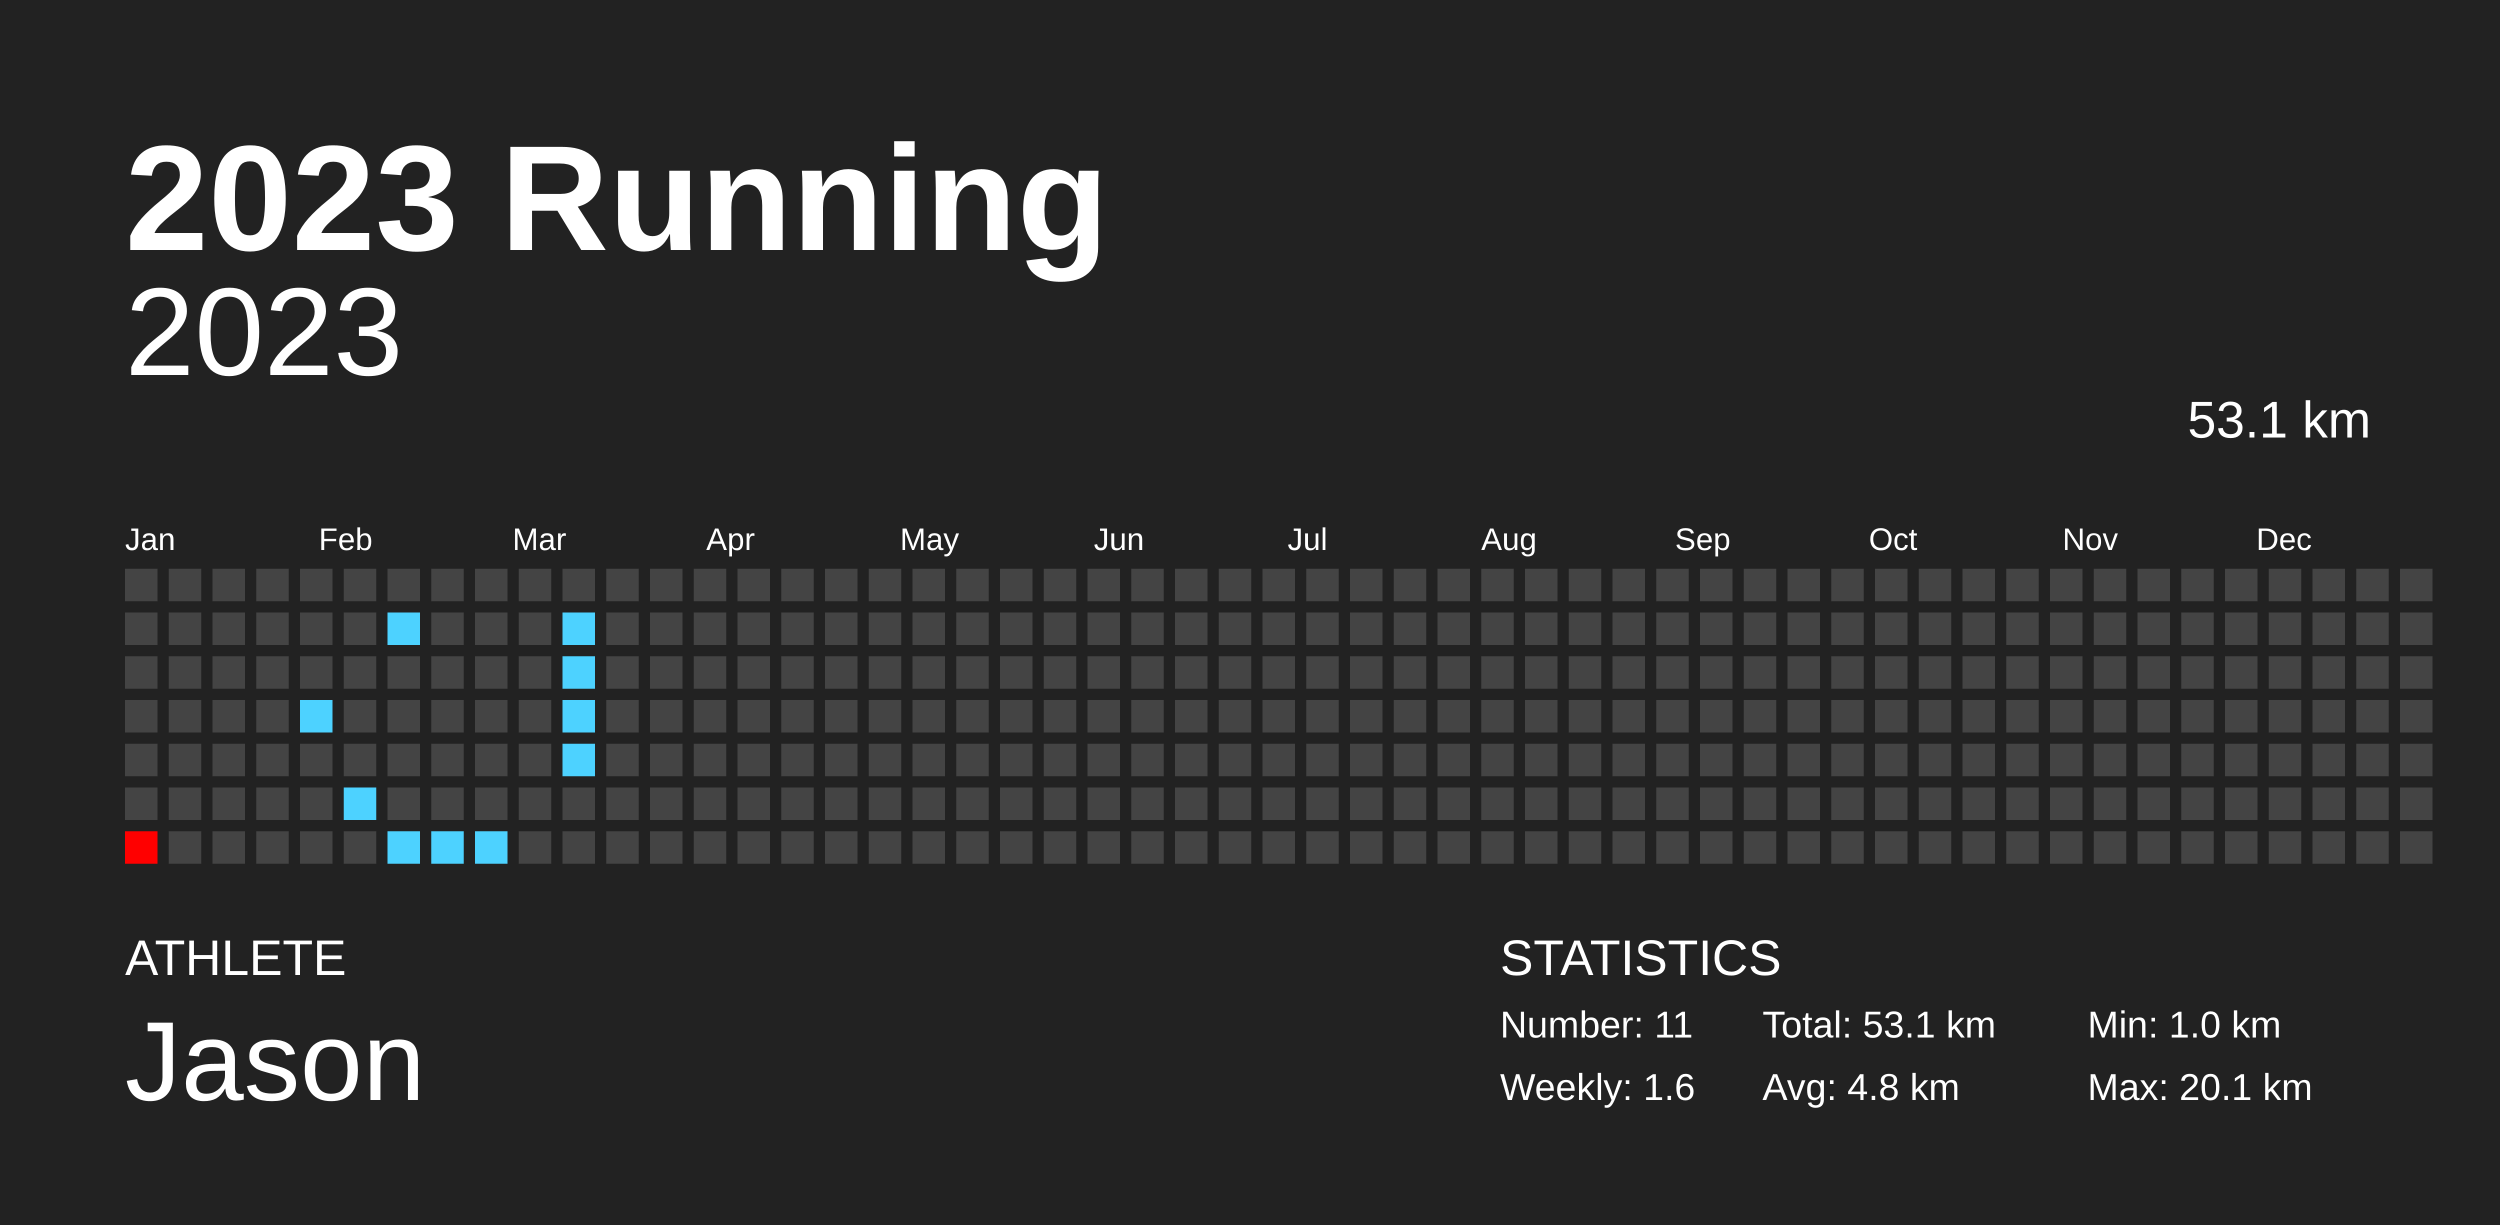
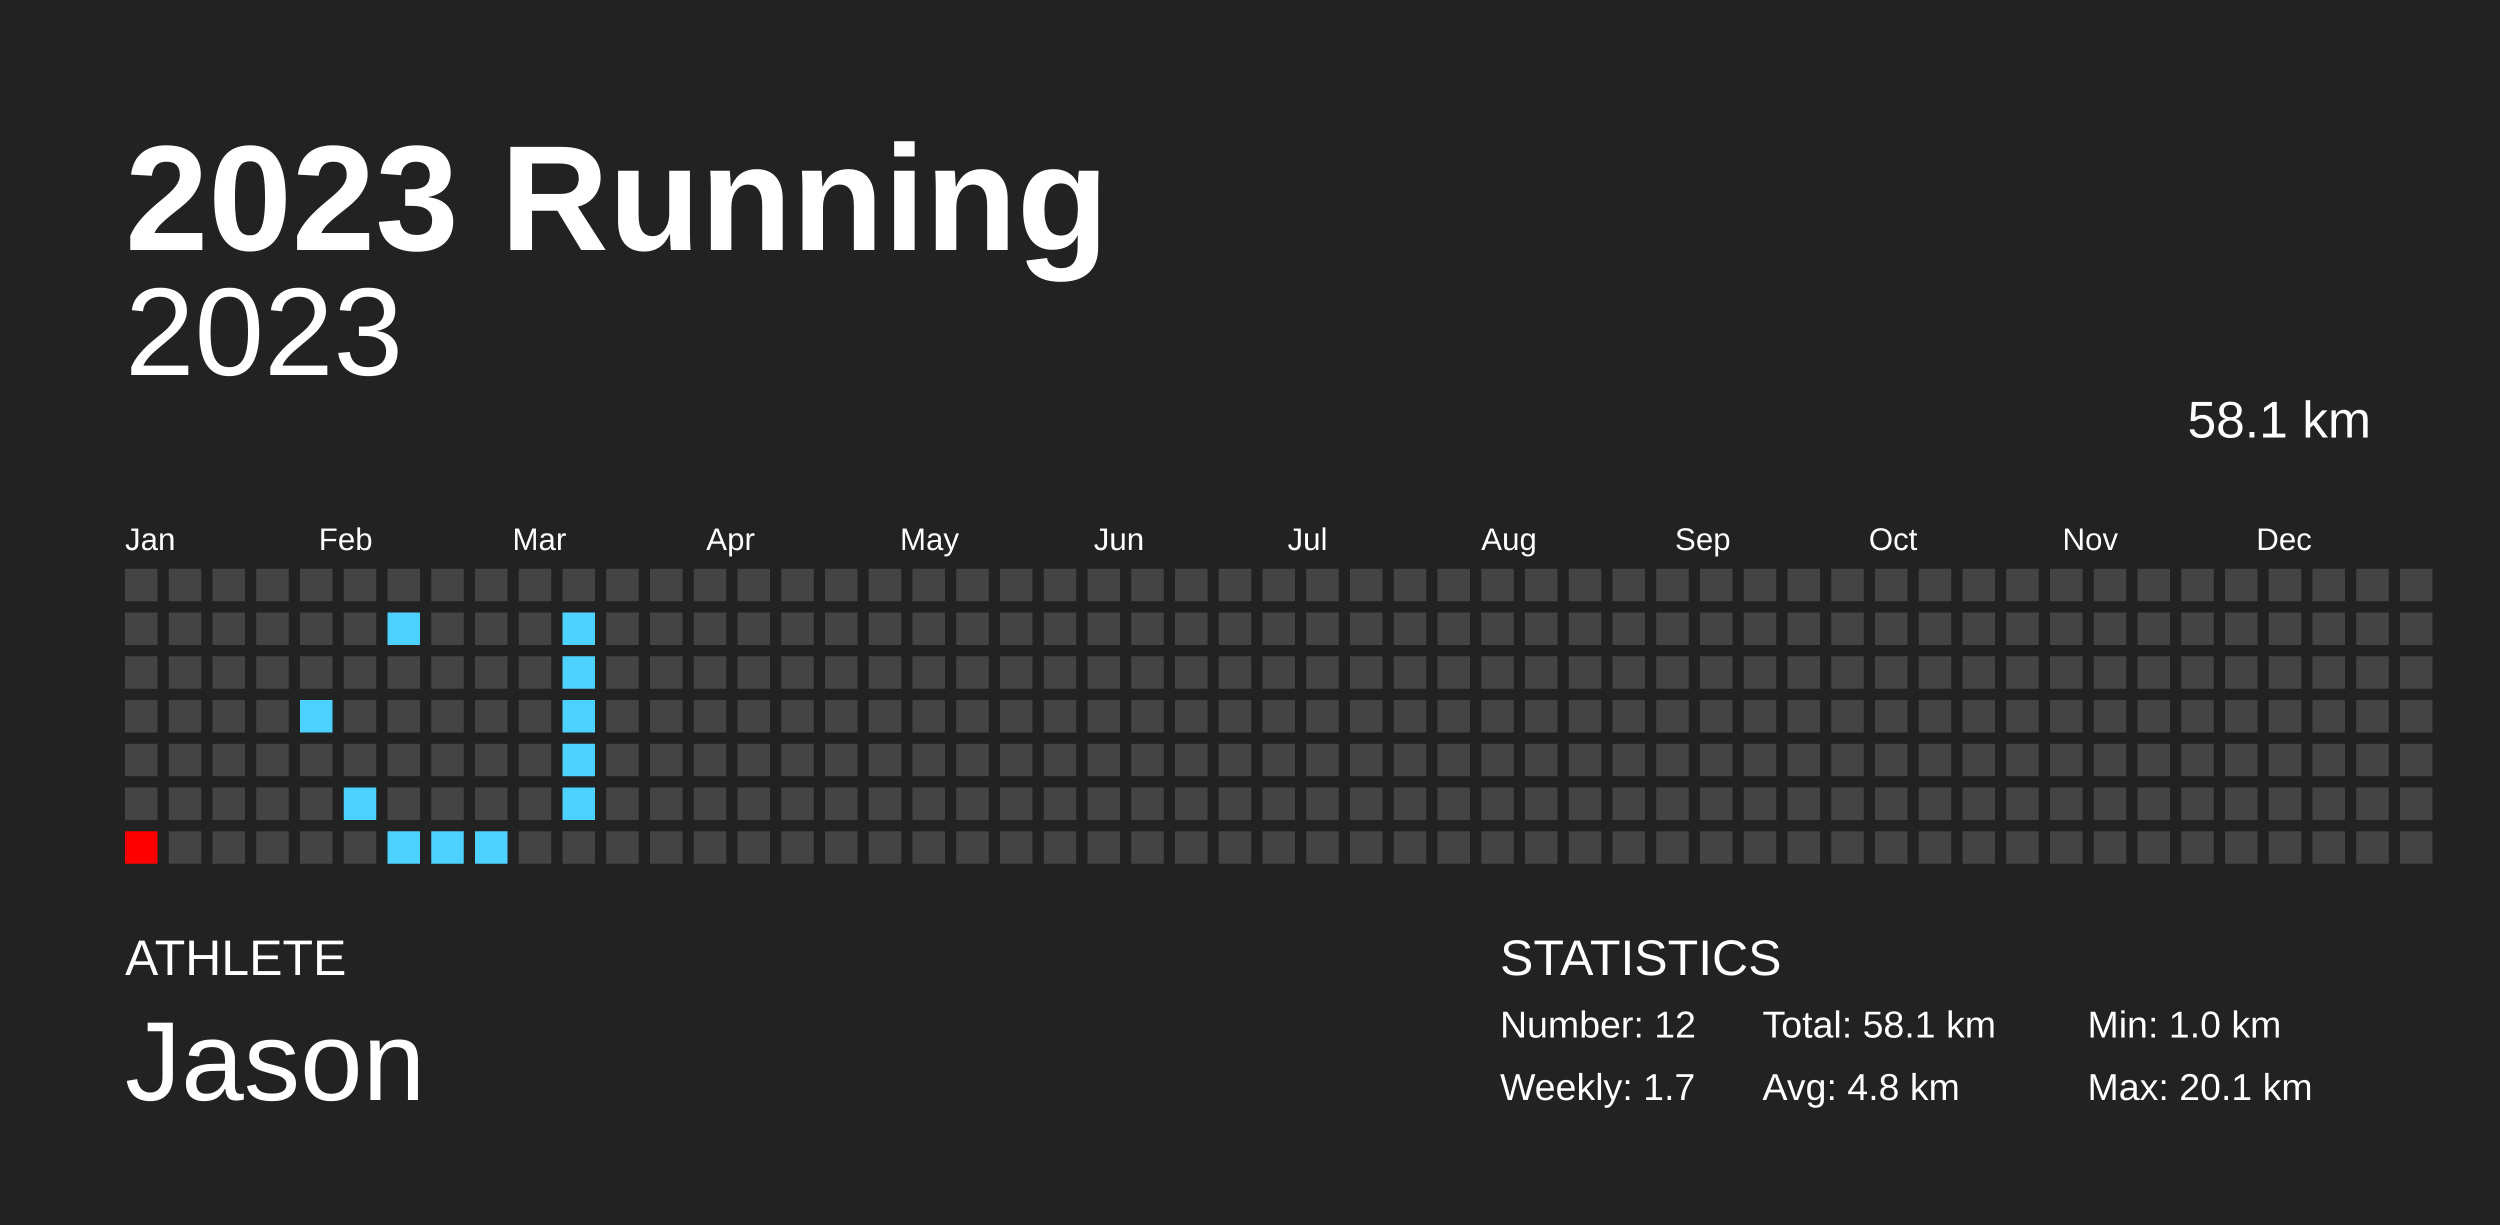
<svg xmlns="http://www.w3.org/2000/svg" baseProfile="full" height="98mm" version="1.1" viewBox="0,0,200,98" width="200mm">
  <defs />
  <rect fill="#222222" height="98" width="200" x="0" y="0" />
  <text fill="#FFFFFF" style="font-size:12px; font-family:Arial; font-weight:bold;" x="10" y="20">2023 Running</text>
  <text fill="#FFFFFF" style="font-size:4px; font-family:Arial" x="10" y="78">ATHLETE</text>
  <text fill="#FFFFFF" style="font-size:9px; font-family:Arial" x="10" y="88">Jason</text>
  <text fill="#FFFFFF" style="font-size:4px; font-family:Arial" x="120" y="78">STATISTICS</text>
-   <text fill="#FFFFFF" style="font-size:3px; font-family:Arial" x="120" y="83">Number: 11</text>
-   <text fill="#FFFFFF" style="font-size:3px; font-family:Arial" x="120" y="88">Weekly: 1.6</text>
-   <text fill="#FFFFFF" style="font-size:3px; font-family:Arial" x="141" y="83">Total: 53.1 km</text>
+   <text fill="#FFFFFF" style="font-size:3px; font-family:Arial" x="120" y="83">Number: 12</text>
+   <text fill="#FFFFFF" style="font-size:3px; font-family:Arial" x="120" y="88">Weekly: 1.7</text>
+   <text fill="#FFFFFF" style="font-size:3px; font-family:Arial" x="141" y="83">Total: 58.1 km</text>
  <text fill="#FFFFFF" style="font-size:3px; font-family:Arial" x="141" y="88">Avg: 4.8 km</text>
  <text fill="#FFFFFF" style="font-size:3px; font-family:Arial" x="167" y="83">Min: 1.0 km</text>
  <text fill="#FFFFFF" style="font-size:3px; font-family:Arial" x="167" y="88">Max: 20.1 km</text>
  <text alignment-baseline="hanging" fill="#FFFFFF" style="font-size:10.0px; font-family:Arial;" x="10" y="30">2023</text>
-   <text alignment-baseline="hanging" fill="#FFFFFF" style="font-size:4.125px; font-family:Arial;" x="175" y="35">53.1 km</text>
+   <text alignment-baseline="hanging" fill="#FFFFFF" style="font-size:4.125px; font-family:Arial;" x="175" y="35">58.1 km</text>
  <text fill="#FFFFFF" style="font-size:2.5px; font-family:Arial" x="10.0" y="44">Jan</text>
  <text fill="#FFFFFF" style="font-size:2.5px; font-family:Arial" x="25.5" y="44">Feb</text>
  <text fill="#FFFFFF" style="font-size:2.5px; font-family:Arial" x="41.0" y="44">Mar</text>
  <text fill="#FFFFFF" style="font-size:2.5px; font-family:Arial" x="56.5" y="44">Apr</text>
  <text fill="#FFFFFF" style="font-size:2.5px; font-family:Arial" x="72.0" y="44">May</text>
  <text fill="#FFFFFF" style="font-size:2.5px; font-family:Arial" x="87.5" y="44">Jun</text>
  <text fill="#FFFFFF" style="font-size:2.5px; font-family:Arial" x="103.0" y="44">Jul</text>
  <text fill="#FFFFFF" style="font-size:2.5px; font-family:Arial" x="118.5" y="44">Aug</text>
  <text fill="#FFFFFF" style="font-size:2.5px; font-family:Arial" x="134.0" y="44">Sep</text>
  <text fill="#FFFFFF" style="font-size:2.5px; font-family:Arial" x="149.5" y="44">Oct</text>
  <text fill="#FFFFFF" style="font-size:2.5px; font-family:Arial" x="165.0" y="44">Nov</text>
  <text fill="#FFFFFF" style="font-size:2.5px; font-family:Arial" x="180.5" y="44">Dec</text>
  <rect fill="#444444" height="2.6" width="2.6" x="10.0" y="45.5" />
  <rect fill="#444444" height="2.6" width="2.6" x="10.0" y="49.0" />
  <rect fill="#444444" height="2.6" width="2.6" x="10.0" y="52.5" />
  <rect fill="#444444" height="2.6" width="2.6" x="10.0" y="56.0" />
  <rect fill="#444444" height="2.6" width="2.6" x="10.0" y="59.5" />
  <rect fill="#444444" height="2.6" width="2.6" x="10.0" y="63.0" />
  <rect fill="red" height="2.6" width="2.6" x="10.0" y="66.5" />
  <rect fill="#444444" height="2.6" width="2.6" x="13.5" y="45.5" />
  <rect fill="#444444" height="2.6" width="2.6" x="13.5" y="49.0" />
  <rect fill="#444444" height="2.6" width="2.6" x="13.5" y="52.5" />
  <rect fill="#444444" height="2.6" width="2.6" x="13.5" y="56.0" />
  <rect fill="#444444" height="2.6" width="2.6" x="13.5" y="59.5" />
  <rect fill="#444444" height="2.6" width="2.6" x="13.5" y="63.0" />
  <rect fill="#444444" height="2.6" width="2.6" x="13.5" y="66.5" />
  <rect fill="#444444" height="2.6" width="2.6" x="17.0" y="45.5" />
  <rect fill="#444444" height="2.6" width="2.6" x="17.0" y="49.0" />
  <rect fill="#444444" height="2.6" width="2.6" x="17.0" y="52.5" />
  <rect fill="#444444" height="2.6" width="2.6" x="17.0" y="56.0" />
  <rect fill="#444444" height="2.6" width="2.6" x="17.0" y="59.5" />
  <rect fill="#444444" height="2.6" width="2.6" x="17.0" y="63.0" />
  <rect fill="#444444" height="2.6" width="2.6" x="17.0" y="66.5" />
  <rect fill="#444444" height="2.6" width="2.6" x="20.5" y="45.5" />
  <rect fill="#444444" height="2.6" width="2.6" x="20.5" y="49.0" />
  <rect fill="#444444" height="2.6" width="2.6" x="20.5" y="52.5" />
  <rect fill="#444444" height="2.6" width="2.6" x="20.5" y="56.0" />
  <rect fill="#444444" height="2.6" width="2.6" x="20.5" y="59.5" />
  <rect fill="#444444" height="2.6" width="2.6" x="20.5" y="63.0" />
  <rect fill="#444444" height="2.6" width="2.6" x="20.5" y="66.5" />
  <rect fill="#444444" height="2.6" width="2.6" x="24.0" y="45.5" />
  <rect fill="#444444" height="2.6" width="2.6" x="24.0" y="49.0" />
  <rect fill="#444444" height="2.6" width="2.6" x="24.0" y="52.5" />
  <rect fill="#4dd2ff" height="2.6" width="2.6" x="24.0" y="56.0" />
  <rect fill="#444444" height="2.6" width="2.6" x="24.0" y="59.5" />
  <rect fill="#444444" height="2.6" width="2.6" x="24.0" y="63.0" />
  <rect fill="#444444" height="2.6" width="2.6" x="24.0" y="66.5" />
  <rect fill="#444444" height="2.6" width="2.6" x="27.5" y="45.5" />
  <rect fill="#444444" height="2.6" width="2.6" x="27.5" y="49.0" />
  <rect fill="#444444" height="2.6" width="2.6" x="27.5" y="52.5" />
  <rect fill="#444444" height="2.6" width="2.6" x="27.5" y="56.0" />
  <rect fill="#444444" height="2.6" width="2.6" x="27.5" y="59.5" />
  <rect fill="#4dd2ff" height="2.6" width="2.6" x="27.5" y="63.0" />
  <rect fill="#444444" height="2.6" width="2.6" x="27.5" y="66.5" />
  <rect fill="#444444" height="2.6" width="2.6" x="31.0" y="45.5" />
  <rect fill="#4dd2ff" height="2.6" width="2.6" x="31.0" y="49.0" />
  <rect fill="#444444" height="2.6" width="2.6" x="31.0" y="52.5" />
  <rect fill="#444444" height="2.6" width="2.6" x="31.0" y="56.0" />
  <rect fill="#444444" height="2.6" width="2.6" x="31.0" y="59.5" />
  <rect fill="#444444" height="2.6" width="2.6" x="31.0" y="63.0" />
  <rect fill="#4dd2ff" height="2.6" width="2.6" x="31.0" y="66.5" />
  <rect fill="#444444" height="2.6" width="2.6" x="34.5" y="45.5" />
  <rect fill="#444444" height="2.6" width="2.6" x="34.5" y="49.0" />
  <rect fill="#444444" height="2.6" width="2.6" x="34.5" y="52.5" />
  <rect fill="#444444" height="2.6" width="2.6" x="34.5" y="56.0" />
  <rect fill="#444444" height="2.6" width="2.6" x="34.5" y="59.5" />
  <rect fill="#444444" height="2.6" width="2.6" x="34.5" y="63.0" />
  <rect fill="#4dd2ff" height="2.6" width="2.6" x="34.5" y="66.5" />
  <rect fill="#444444" height="2.6" width="2.6" x="38.0" y="45.5" />
  <rect fill="#444444" height="2.6" width="2.6" x="38.0" y="49.0" />
  <rect fill="#444444" height="2.6" width="2.6" x="38.0" y="52.5" />
  <rect fill="#444444" height="2.6" width="2.6" x="38.0" y="56.0" />
  <rect fill="#444444" height="2.6" width="2.6" x="38.0" y="59.5" />
  <rect fill="#444444" height="2.6" width="2.6" x="38.0" y="63.0" />
  <rect fill="#4dd2ff" height="2.6" width="2.6" x="38.0" y="66.5" />
  <rect fill="#444444" height="2.6" width="2.6" x="41.5" y="45.5" />
  <rect fill="#444444" height="2.6" width="2.6" x="41.5" y="49.0" />
  <rect fill="#444444" height="2.6" width="2.6" x="41.5" y="52.5" />
  <rect fill="#444444" height="2.6" width="2.6" x="41.5" y="56.0" />
  <rect fill="#444444" height="2.6" width="2.6" x="41.5" y="59.5" />
  <rect fill="#444444" height="2.6" width="2.6" x="41.5" y="63.0" />
  <rect fill="#444444" height="2.6" width="2.6" x="41.5" y="66.5" />
  <rect fill="#444444" height="2.6" width="2.6" x="45.0" y="45.5" />
  <rect fill="#4dd2ff" height="2.6" width="2.6" x="45.0" y="49.0" />
  <rect fill="#4dd2ff" height="2.6" width="2.6" x="45.0" y="52.5" />
  <rect fill="#4dd2ff" height="2.6" width="2.6" x="45.0" y="56.0" />
  <rect fill="#4dd2ff" height="2.6" width="2.6" x="45.0" y="59.5" />
-   <rect fill="#444444" height="2.6" width="2.6" x="45.0" y="63.0" />
+   <rect fill="#4dd2ff" height="2.6" width="2.6" x="45.0" y="63.0" />
  <rect fill="#444444" height="2.6" width="2.6" x="45.0" y="66.5" />
  <rect fill="#444444" height="2.6" width="2.6" x="48.5" y="45.5" />
  <rect fill="#444444" height="2.6" width="2.6" x="48.5" y="49.0" />
  <rect fill="#444444" height="2.6" width="2.6" x="48.5" y="52.5" />
  <rect fill="#444444" height="2.6" width="2.6" x="48.5" y="56.0" />
  <rect fill="#444444" height="2.6" width="2.6" x="48.5" y="59.5" />
  <rect fill="#444444" height="2.6" width="2.6" x="48.5" y="63.0" />
  <rect fill="#444444" height="2.6" width="2.6" x="48.5" y="66.5" />
  <rect fill="#444444" height="2.6" width="2.6" x="52.0" y="45.5" />
  <rect fill="#444444" height="2.6" width="2.6" x="52.0" y="49.0" />
  <rect fill="#444444" height="2.6" width="2.6" x="52.0" y="52.5" />
  <rect fill="#444444" height="2.6" width="2.6" x="52.0" y="56.0" />
  <rect fill="#444444" height="2.6" width="2.6" x="52.0" y="59.5" />
  <rect fill="#444444" height="2.6" width="2.6" x="52.0" y="63.0" />
  <rect fill="#444444" height="2.6" width="2.6" x="52.0" y="66.5" />
  <rect fill="#444444" height="2.6" width="2.6" x="55.5" y="45.5" />
  <rect fill="#444444" height="2.6" width="2.6" x="55.5" y="49.0" />
  <rect fill="#444444" height="2.6" width="2.6" x="55.5" y="52.5" />
  <rect fill="#444444" height="2.6" width="2.6" x="55.5" y="56.0" />
  <rect fill="#444444" height="2.6" width="2.6" x="55.5" y="59.5" />
  <rect fill="#444444" height="2.6" width="2.6" x="55.5" y="63.0" />
  <rect fill="#444444" height="2.6" width="2.6" x="55.5" y="66.5" />
  <rect fill="#444444" height="2.6" width="2.6" x="59.0" y="45.5" />
  <rect fill="#444444" height="2.6" width="2.6" x="59.0" y="49.0" />
  <rect fill="#444444" height="2.6" width="2.6" x="59.0" y="52.5" />
  <rect fill="#444444" height="2.6" width="2.6" x="59.0" y="56.0" />
  <rect fill="#444444" height="2.6" width="2.6" x="59.0" y="59.5" />
  <rect fill="#444444" height="2.6" width="2.6" x="59.0" y="63.0" />
  <rect fill="#444444" height="2.6" width="2.6" x="59.0" y="66.5" />
  <rect fill="#444444" height="2.6" width="2.6" x="62.5" y="45.5" />
  <rect fill="#444444" height="2.6" width="2.6" x="62.5" y="49.0" />
  <rect fill="#444444" height="2.6" width="2.6" x="62.5" y="52.5" />
  <rect fill="#444444" height="2.6" width="2.6" x="62.5" y="56.0" />
  <rect fill="#444444" height="2.6" width="2.6" x="62.5" y="59.5" />
  <rect fill="#444444" height="2.6" width="2.6" x="62.5" y="63.0" />
  <rect fill="#444444" height="2.6" width="2.6" x="62.5" y="66.5" />
  <rect fill="#444444" height="2.6" width="2.6" x="66.0" y="45.5" />
  <rect fill="#444444" height="2.6" width="2.6" x="66.0" y="49.0" />
  <rect fill="#444444" height="2.6" width="2.6" x="66.0" y="52.5" />
  <rect fill="#444444" height="2.6" width="2.6" x="66.0" y="56.0" />
  <rect fill="#444444" height="2.6" width="2.6" x="66.0" y="59.5" />
  <rect fill="#444444" height="2.6" width="2.6" x="66.0" y="63.0" />
  <rect fill="#444444" height="2.6" width="2.6" x="66.0" y="66.5" />
  <rect fill="#444444" height="2.6" width="2.6" x="69.5" y="45.5" />
  <rect fill="#444444" height="2.6" width="2.6" x="69.5" y="49.0" />
  <rect fill="#444444" height="2.6" width="2.6" x="69.5" y="52.5" />
  <rect fill="#444444" height="2.6" width="2.6" x="69.5" y="56.0" />
  <rect fill="#444444" height="2.6" width="2.6" x="69.5" y="59.5" />
  <rect fill="#444444" height="2.6" width="2.6" x="69.5" y="63.0" />
  <rect fill="#444444" height="2.6" width="2.6" x="69.5" y="66.5" />
  <rect fill="#444444" height="2.6" width="2.6" x="73.0" y="45.5" />
  <rect fill="#444444" height="2.6" width="2.6" x="73.0" y="49.0" />
  <rect fill="#444444" height="2.6" width="2.6" x="73.0" y="52.5" />
  <rect fill="#444444" height="2.6" width="2.6" x="73.0" y="56.0" />
  <rect fill="#444444" height="2.6" width="2.6" x="73.0" y="59.5" />
  <rect fill="#444444" height="2.6" width="2.6" x="73.0" y="63.0" />
  <rect fill="#444444" height="2.6" width="2.6" x="73.0" y="66.5" />
  <rect fill="#444444" height="2.6" width="2.6" x="76.5" y="45.5" />
  <rect fill="#444444" height="2.6" width="2.6" x="76.5" y="49.0" />
  <rect fill="#444444" height="2.6" width="2.6" x="76.5" y="52.5" />
  <rect fill="#444444" height="2.6" width="2.6" x="76.5" y="56.0" />
  <rect fill="#444444" height="2.6" width="2.6" x="76.5" y="59.5" />
  <rect fill="#444444" height="2.6" width="2.6" x="76.5" y="63.0" />
  <rect fill="#444444" height="2.6" width="2.6" x="76.5" y="66.5" />
  <rect fill="#444444" height="2.6" width="2.6" x="80.0" y="45.5" />
  <rect fill="#444444" height="2.6" width="2.6" x="80.0" y="49.0" />
  <rect fill="#444444" height="2.6" width="2.6" x="80.0" y="52.5" />
  <rect fill="#444444" height="2.6" width="2.6" x="80.0" y="56.0" />
  <rect fill="#444444" height="2.6" width="2.6" x="80.0" y="59.5" />
  <rect fill="#444444" height="2.6" width="2.6" x="80.0" y="63.0" />
  <rect fill="#444444" height="2.6" width="2.6" x="80.0" y="66.5" />
  <rect fill="#444444" height="2.6" width="2.6" x="83.5" y="45.5" />
  <rect fill="#444444" height="2.6" width="2.6" x="83.5" y="49.0" />
  <rect fill="#444444" height="2.6" width="2.6" x="83.5" y="52.5" />
  <rect fill="#444444" height="2.6" width="2.6" x="83.5" y="56.0" />
  <rect fill="#444444" height="2.6" width="2.6" x="83.5" y="59.5" />
  <rect fill="#444444" height="2.6" width="2.6" x="83.5" y="63.0" />
  <rect fill="#444444" height="2.6" width="2.6" x="83.5" y="66.5" />
  <rect fill="#444444" height="2.6" width="2.6" x="87.0" y="45.5" />
  <rect fill="#444444" height="2.6" width="2.6" x="87.0" y="49.0" />
  <rect fill="#444444" height="2.6" width="2.6" x="87.0" y="52.5" />
  <rect fill="#444444" height="2.6" width="2.6" x="87.0" y="56.0" />
  <rect fill="#444444" height="2.6" width="2.6" x="87.0" y="59.5" />
  <rect fill="#444444" height="2.6" width="2.6" x="87.0" y="63.0" />
  <rect fill="#444444" height="2.6" width="2.6" x="87.0" y="66.5" />
  <rect fill="#444444" height="2.6" width="2.6" x="90.5" y="45.5" />
  <rect fill="#444444" height="2.6" width="2.6" x="90.5" y="49.0" />
  <rect fill="#444444" height="2.6" width="2.6" x="90.5" y="52.5" />
  <rect fill="#444444" height="2.6" width="2.6" x="90.5" y="56.0" />
  <rect fill="#444444" height="2.6" width="2.6" x="90.5" y="59.5" />
  <rect fill="#444444" height="2.6" width="2.6" x="90.5" y="63.0" />
  <rect fill="#444444" height="2.6" width="2.6" x="90.5" y="66.5" />
  <rect fill="#444444" height="2.6" width="2.6" x="94.0" y="45.5" />
  <rect fill="#444444" height="2.6" width="2.6" x="94.0" y="49.0" />
  <rect fill="#444444" height="2.6" width="2.6" x="94.0" y="52.5" />
  <rect fill="#444444" height="2.6" width="2.6" x="94.0" y="56.0" />
  <rect fill="#444444" height="2.6" width="2.6" x="94.0" y="59.5" />
  <rect fill="#444444" height="2.6" width="2.6" x="94.0" y="63.0" />
  <rect fill="#444444" height="2.6" width="2.6" x="94.0" y="66.5" />
  <rect fill="#444444" height="2.6" width="2.6" x="97.5" y="45.5" />
  <rect fill="#444444" height="2.6" width="2.6" x="97.5" y="49.0" />
  <rect fill="#444444" height="2.6" width="2.6" x="97.5" y="52.5" />
  <rect fill="#444444" height="2.6" width="2.6" x="97.5" y="56.0" />
  <rect fill="#444444" height="2.6" width="2.6" x="97.5" y="59.5" />
  <rect fill="#444444" height="2.6" width="2.6" x="97.5" y="63.0" />
  <rect fill="#444444" height="2.6" width="2.6" x="97.5" y="66.5" />
  <rect fill="#444444" height="2.6" width="2.6" x="101.0" y="45.5" />
  <rect fill="#444444" height="2.6" width="2.6" x="101.0" y="49.0" />
  <rect fill="#444444" height="2.6" width="2.6" x="101.0" y="52.5" />
  <rect fill="#444444" height="2.6" width="2.6" x="101.0" y="56.0" />
  <rect fill="#444444" height="2.6" width="2.6" x="101.0" y="59.5" />
  <rect fill="#444444" height="2.6" width="2.6" x="101.0" y="63.0" />
  <rect fill="#444444" height="2.6" width="2.6" x="101.0" y="66.5" />
  <rect fill="#444444" height="2.6" width="2.6" x="104.5" y="45.5" />
  <rect fill="#444444" height="2.6" width="2.6" x="104.5" y="49.0" />
  <rect fill="#444444" height="2.6" width="2.6" x="104.5" y="52.5" />
  <rect fill="#444444" height="2.6" width="2.6" x="104.5" y="56.0" />
  <rect fill="#444444" height="2.6" width="2.6" x="104.5" y="59.5" />
  <rect fill="#444444" height="2.6" width="2.6" x="104.5" y="63.0" />
  <rect fill="#444444" height="2.6" width="2.6" x="104.5" y="66.5" />
  <rect fill="#444444" height="2.6" width="2.6" x="108.0" y="45.5" />
  <rect fill="#444444" height="2.6" width="2.6" x="108.0" y="49.0" />
  <rect fill="#444444" height="2.6" width="2.6" x="108.0" y="52.5" />
  <rect fill="#444444" height="2.6" width="2.6" x="108.0" y="56.0" />
  <rect fill="#444444" height="2.6" width="2.6" x="108.0" y="59.5" />
  <rect fill="#444444" height="2.6" width="2.6" x="108.0" y="63.0" />
  <rect fill="#444444" height="2.6" width="2.6" x="108.0" y="66.5" />
  <rect fill="#444444" height="2.6" width="2.6" x="111.5" y="45.5" />
  <rect fill="#444444" height="2.6" width="2.6" x="111.5" y="49.0" />
  <rect fill="#444444" height="2.6" width="2.6" x="111.5" y="52.5" />
  <rect fill="#444444" height="2.6" width="2.6" x="111.5" y="56.0" />
  <rect fill="#444444" height="2.6" width="2.6" x="111.5" y="59.5" />
  <rect fill="#444444" height="2.6" width="2.6" x="111.5" y="63.0" />
  <rect fill="#444444" height="2.6" width="2.6" x="111.5" y="66.5" />
  <rect fill="#444444" height="2.6" width="2.6" x="115.0" y="45.5" />
  <rect fill="#444444" height="2.6" width="2.6" x="115.0" y="49.0" />
  <rect fill="#444444" height="2.6" width="2.6" x="115.0" y="52.5" />
  <rect fill="#444444" height="2.6" width="2.6" x="115.0" y="56.0" />
  <rect fill="#444444" height="2.6" width="2.6" x="115.0" y="59.5" />
  <rect fill="#444444" height="2.6" width="2.6" x="115.0" y="63.0" />
  <rect fill="#444444" height="2.6" width="2.6" x="115.0" y="66.5" />
  <rect fill="#444444" height="2.6" width="2.6" x="118.5" y="45.5" />
  <rect fill="#444444" height="2.6" width="2.6" x="118.5" y="49.0" />
  <rect fill="#444444" height="2.6" width="2.6" x="118.5" y="52.5" />
  <rect fill="#444444" height="2.6" width="2.6" x="118.5" y="56.0" />
  <rect fill="#444444" height="2.6" width="2.6" x="118.5" y="59.5" />
  <rect fill="#444444" height="2.6" width="2.6" x="118.5" y="63.0" />
  <rect fill="#444444" height="2.6" width="2.6" x="118.5" y="66.5" />
  <rect fill="#444444" height="2.6" width="2.6" x="122.0" y="45.5" />
  <rect fill="#444444" height="2.6" width="2.6" x="122.0" y="49.0" />
  <rect fill="#444444" height="2.6" width="2.6" x="122.0" y="52.5" />
  <rect fill="#444444" height="2.6" width="2.6" x="122.0" y="56.0" />
  <rect fill="#444444" height="2.6" width="2.6" x="122.0" y="59.5" />
  <rect fill="#444444" height="2.6" width="2.6" x="122.0" y="63.0" />
  <rect fill="#444444" height="2.6" width="2.6" x="122.0" y="66.5" />
  <rect fill="#444444" height="2.6" width="2.6" x="125.5" y="45.5" />
  <rect fill="#444444" height="2.6" width="2.6" x="125.5" y="49.0" />
  <rect fill="#444444" height="2.6" width="2.6" x="125.5" y="52.5" />
  <rect fill="#444444" height="2.6" width="2.6" x="125.5" y="56.0" />
  <rect fill="#444444" height="2.6" width="2.6" x="125.5" y="59.5" />
  <rect fill="#444444" height="2.6" width="2.6" x="125.5" y="63.0" />
  <rect fill="#444444" height="2.6" width="2.6" x="125.5" y="66.5" />
  <rect fill="#444444" height="2.6" width="2.6" x="129.0" y="45.5" />
  <rect fill="#444444" height="2.6" width="2.6" x="129.0" y="49.0" />
  <rect fill="#444444" height="2.6" width="2.6" x="129.0" y="52.5" />
  <rect fill="#444444" height="2.6" width="2.6" x="129.0" y="56.0" />
  <rect fill="#444444" height="2.6" width="2.6" x="129.0" y="59.5" />
  <rect fill="#444444" height="2.6" width="2.6" x="129.0" y="63.0" />
  <rect fill="#444444" height="2.6" width="2.6" x="129.0" y="66.5" />
  <rect fill="#444444" height="2.6" width="2.6" x="132.5" y="45.5" />
  <rect fill="#444444" height="2.6" width="2.6" x="132.5" y="49.0" />
  <rect fill="#444444" height="2.6" width="2.6" x="132.5" y="52.5" />
  <rect fill="#444444" height="2.6" width="2.6" x="132.5" y="56.0" />
  <rect fill="#444444" height="2.6" width="2.6" x="132.5" y="59.5" />
  <rect fill="#444444" height="2.6" width="2.6" x="132.5" y="63.0" />
  <rect fill="#444444" height="2.6" width="2.6" x="132.5" y="66.5" />
  <rect fill="#444444" height="2.6" width="2.6" x="136.0" y="45.5" />
  <rect fill="#444444" height="2.6" width="2.6" x="136.0" y="49.0" />
  <rect fill="#444444" height="2.6" width="2.6" x="136.0" y="52.5" />
  <rect fill="#444444" height="2.6" width="2.6" x="136.0" y="56.0" />
  <rect fill="#444444" height="2.6" width="2.6" x="136.0" y="59.5" />
  <rect fill="#444444" height="2.6" width="2.6" x="136.0" y="63.0" />
  <rect fill="#444444" height="2.6" width="2.6" x="136.0" y="66.5" />
  <rect fill="#444444" height="2.6" width="2.6" x="139.5" y="45.5" />
  <rect fill="#444444" height="2.6" width="2.6" x="139.5" y="49.0" />
  <rect fill="#444444" height="2.6" width="2.6" x="139.5" y="52.5" />
  <rect fill="#444444" height="2.6" width="2.6" x="139.5" y="56.0" />
  <rect fill="#444444" height="2.6" width="2.6" x="139.5" y="59.5" />
  <rect fill="#444444" height="2.6" width="2.6" x="139.5" y="63.0" />
  <rect fill="#444444" height="2.6" width="2.6" x="139.5" y="66.5" />
  <rect fill="#444444" height="2.6" width="2.6" x="143.0" y="45.5" />
  <rect fill="#444444" height="2.6" width="2.6" x="143.0" y="49.0" />
  <rect fill="#444444" height="2.6" width="2.6" x="143.0" y="52.5" />
  <rect fill="#444444" height="2.6" width="2.6" x="143.0" y="56.0" />
  <rect fill="#444444" height="2.6" width="2.6" x="143.0" y="59.5" />
  <rect fill="#444444" height="2.6" width="2.6" x="143.0" y="63.0" />
  <rect fill="#444444" height="2.6" width="2.6" x="143.0" y="66.5" />
  <rect fill="#444444" height="2.6" width="2.6" x="146.5" y="45.5" />
  <rect fill="#444444" height="2.6" width="2.6" x="146.5" y="49.0" />
  <rect fill="#444444" height="2.6" width="2.6" x="146.5" y="52.5" />
  <rect fill="#444444" height="2.6" width="2.6" x="146.5" y="56.0" />
  <rect fill="#444444" height="2.6" width="2.6" x="146.5" y="59.5" />
  <rect fill="#444444" height="2.6" width="2.6" x="146.5" y="63.0" />
  <rect fill="#444444" height="2.6" width="2.6" x="146.5" y="66.5" />
  <rect fill="#444444" height="2.6" width="2.6" x="150.0" y="45.5" />
  <rect fill="#444444" height="2.6" width="2.6" x="150.0" y="49.0" />
  <rect fill="#444444" height="2.6" width="2.6" x="150.0" y="52.5" />
  <rect fill="#444444" height="2.6" width="2.6" x="150.0" y="56.0" />
  <rect fill="#444444" height="2.6" width="2.6" x="150.0" y="59.5" />
  <rect fill="#444444" height="2.6" width="2.6" x="150.0" y="63.0" />
  <rect fill="#444444" height="2.6" width="2.6" x="150.0" y="66.5" />
  <rect fill="#444444" height="2.6" width="2.6" x="153.5" y="45.5" />
  <rect fill="#444444" height="2.6" width="2.6" x="153.5" y="49.0" />
  <rect fill="#444444" height="2.6" width="2.6" x="153.5" y="52.5" />
  <rect fill="#444444" height="2.6" width="2.6" x="153.5" y="56.0" />
  <rect fill="#444444" height="2.6" width="2.6" x="153.5" y="59.5" />
  <rect fill="#444444" height="2.6" width="2.6" x="153.5" y="63.0" />
  <rect fill="#444444" height="2.6" width="2.6" x="153.5" y="66.5" />
  <rect fill="#444444" height="2.6" width="2.6" x="157.0" y="45.5" />
  <rect fill="#444444" height="2.6" width="2.6" x="157.0" y="49.0" />
  <rect fill="#444444" height="2.6" width="2.6" x="157.0" y="52.5" />
  <rect fill="#444444" height="2.6" width="2.6" x="157.0" y="56.0" />
  <rect fill="#444444" height="2.6" width="2.6" x="157.0" y="59.5" />
  <rect fill="#444444" height="2.6" width="2.6" x="157.0" y="63.0" />
  <rect fill="#444444" height="2.6" width="2.6" x="157.0" y="66.5" />
  <rect fill="#444444" height="2.6" width="2.6" x="160.5" y="45.5" />
  <rect fill="#444444" height="2.6" width="2.6" x="160.5" y="49.0" />
  <rect fill="#444444" height="2.6" width="2.6" x="160.5" y="52.5" />
  <rect fill="#444444" height="2.6" width="2.6" x="160.5" y="56.0" />
  <rect fill="#444444" height="2.6" width="2.6" x="160.5" y="59.5" />
  <rect fill="#444444" height="2.6" width="2.6" x="160.5" y="63.0" />
  <rect fill="#444444" height="2.6" width="2.6" x="160.5" y="66.5" />
  <rect fill="#444444" height="2.6" width="2.6" x="164.0" y="45.5" />
  <rect fill="#444444" height="2.6" width="2.6" x="164.0" y="49.0" />
  <rect fill="#444444" height="2.6" width="2.6" x="164.0" y="52.5" />
  <rect fill="#444444" height="2.6" width="2.6" x="164.0" y="56.0" />
  <rect fill="#444444" height="2.6" width="2.6" x="164.0" y="59.5" />
  <rect fill="#444444" height="2.6" width="2.6" x="164.0" y="63.0" />
  <rect fill="#444444" height="2.6" width="2.6" x="164.0" y="66.5" />
  <rect fill="#444444" height="2.6" width="2.6" x="167.5" y="45.5" />
  <rect fill="#444444" height="2.6" width="2.6" x="167.5" y="49.0" />
  <rect fill="#444444" height="2.6" width="2.6" x="167.5" y="52.5" />
  <rect fill="#444444" height="2.6" width="2.6" x="167.5" y="56.0" />
  <rect fill="#444444" height="2.6" width="2.6" x="167.5" y="59.5" />
  <rect fill="#444444" height="2.6" width="2.6" x="167.5" y="63.0" />
  <rect fill="#444444" height="2.6" width="2.6" x="167.5" y="66.5" />
  <rect fill="#444444" height="2.6" width="2.6" x="171.0" y="45.5" />
  <rect fill="#444444" height="2.6" width="2.6" x="171.0" y="49.0" />
  <rect fill="#444444" height="2.6" width="2.6" x="171.0" y="52.5" />
  <rect fill="#444444" height="2.6" width="2.6" x="171.0" y="56.0" />
  <rect fill="#444444" height="2.6" width="2.6" x="171.0" y="59.5" />
  <rect fill="#444444" height="2.6" width="2.6" x="171.0" y="63.0" />
  <rect fill="#444444" height="2.6" width="2.6" x="171.0" y="66.5" />
  <rect fill="#444444" height="2.6" width="2.6" x="174.5" y="45.5" />
  <rect fill="#444444" height="2.6" width="2.6" x="174.5" y="49.0" />
  <rect fill="#444444" height="2.6" width="2.6" x="174.5" y="52.5" />
  <rect fill="#444444" height="2.6" width="2.6" x="174.5" y="56.0" />
  <rect fill="#444444" height="2.6" width="2.6" x="174.5" y="59.5" />
  <rect fill="#444444" height="2.6" width="2.6" x="174.5" y="63.0" />
  <rect fill="#444444" height="2.6" width="2.6" x="174.5" y="66.5" />
  <rect fill="#444444" height="2.6" width="2.6" x="178.0" y="45.5" />
  <rect fill="#444444" height="2.6" width="2.6" x="178.0" y="49.0" />
  <rect fill="#444444" height="2.6" width="2.6" x="178.0" y="52.5" />
  <rect fill="#444444" height="2.6" width="2.6" x="178.0" y="56.0" />
  <rect fill="#444444" height="2.6" width="2.6" x="178.0" y="59.5" />
  <rect fill="#444444" height="2.6" width="2.6" x="178.0" y="63.0" />
  <rect fill="#444444" height="2.6" width="2.6" x="178.0" y="66.5" />
  <rect fill="#444444" height="2.6" width="2.6" x="181.5" y="45.5" />
  <rect fill="#444444" height="2.6" width="2.6" x="181.5" y="49.0" />
  <rect fill="#444444" height="2.6" width="2.6" x="181.5" y="52.5" />
  <rect fill="#444444" height="2.6" width="2.6" x="181.5" y="56.0" />
  <rect fill="#444444" height="2.6" width="2.6" x="181.5" y="59.5" />
  <rect fill="#444444" height="2.6" width="2.6" x="181.5" y="63.0" />
  <rect fill="#444444" height="2.6" width="2.6" x="181.5" y="66.5" />
  <rect fill="#444444" height="2.6" width="2.6" x="185.0" y="45.5" />
  <rect fill="#444444" height="2.6" width="2.6" x="185.0" y="49.0" />
  <rect fill="#444444" height="2.6" width="2.6" x="185.0" y="52.5" />
  <rect fill="#444444" height="2.6" width="2.6" x="185.0" y="56.0" />
  <rect fill="#444444" height="2.6" width="2.6" x="185.0" y="59.5" />
  <rect fill="#444444" height="2.6" width="2.6" x="185.0" y="63.0" />
  <rect fill="#444444" height="2.6" width="2.6" x="185.0" y="66.5" />
  <rect fill="#444444" height="2.6" width="2.6" x="188.5" y="45.5" />
  <rect fill="#444444" height="2.6" width="2.6" x="188.5" y="49.0" />
  <rect fill="#444444" height="2.6" width="2.6" x="188.5" y="52.5" />
  <rect fill="#444444" height="2.6" width="2.6" x="188.5" y="56.0" />
  <rect fill="#444444" height="2.6" width="2.6" x="188.5" y="59.5" />
  <rect fill="#444444" height="2.6" width="2.6" x="188.5" y="63.0" />
  <rect fill="#444444" height="2.6" width="2.6" x="188.5" y="66.5" />
  <rect fill="#444444" height="2.6" width="2.6" x="192.0" y="45.5" />
  <rect fill="#444444" height="2.6" width="2.6" x="192.0" y="49.0" />
  <rect fill="#444444" height="2.6" width="2.6" x="192.0" y="52.5" />
  <rect fill="#444444" height="2.6" width="2.6" x="192.0" y="56.0" />
  <rect fill="#444444" height="2.6" width="2.6" x="192.0" y="59.5" />
  <rect fill="#444444" height="2.6" width="2.6" x="192.0" y="63.0" />
  <rect fill="#444444" height="2.6" width="2.6" x="192.0" y="66.5" />
</svg>
